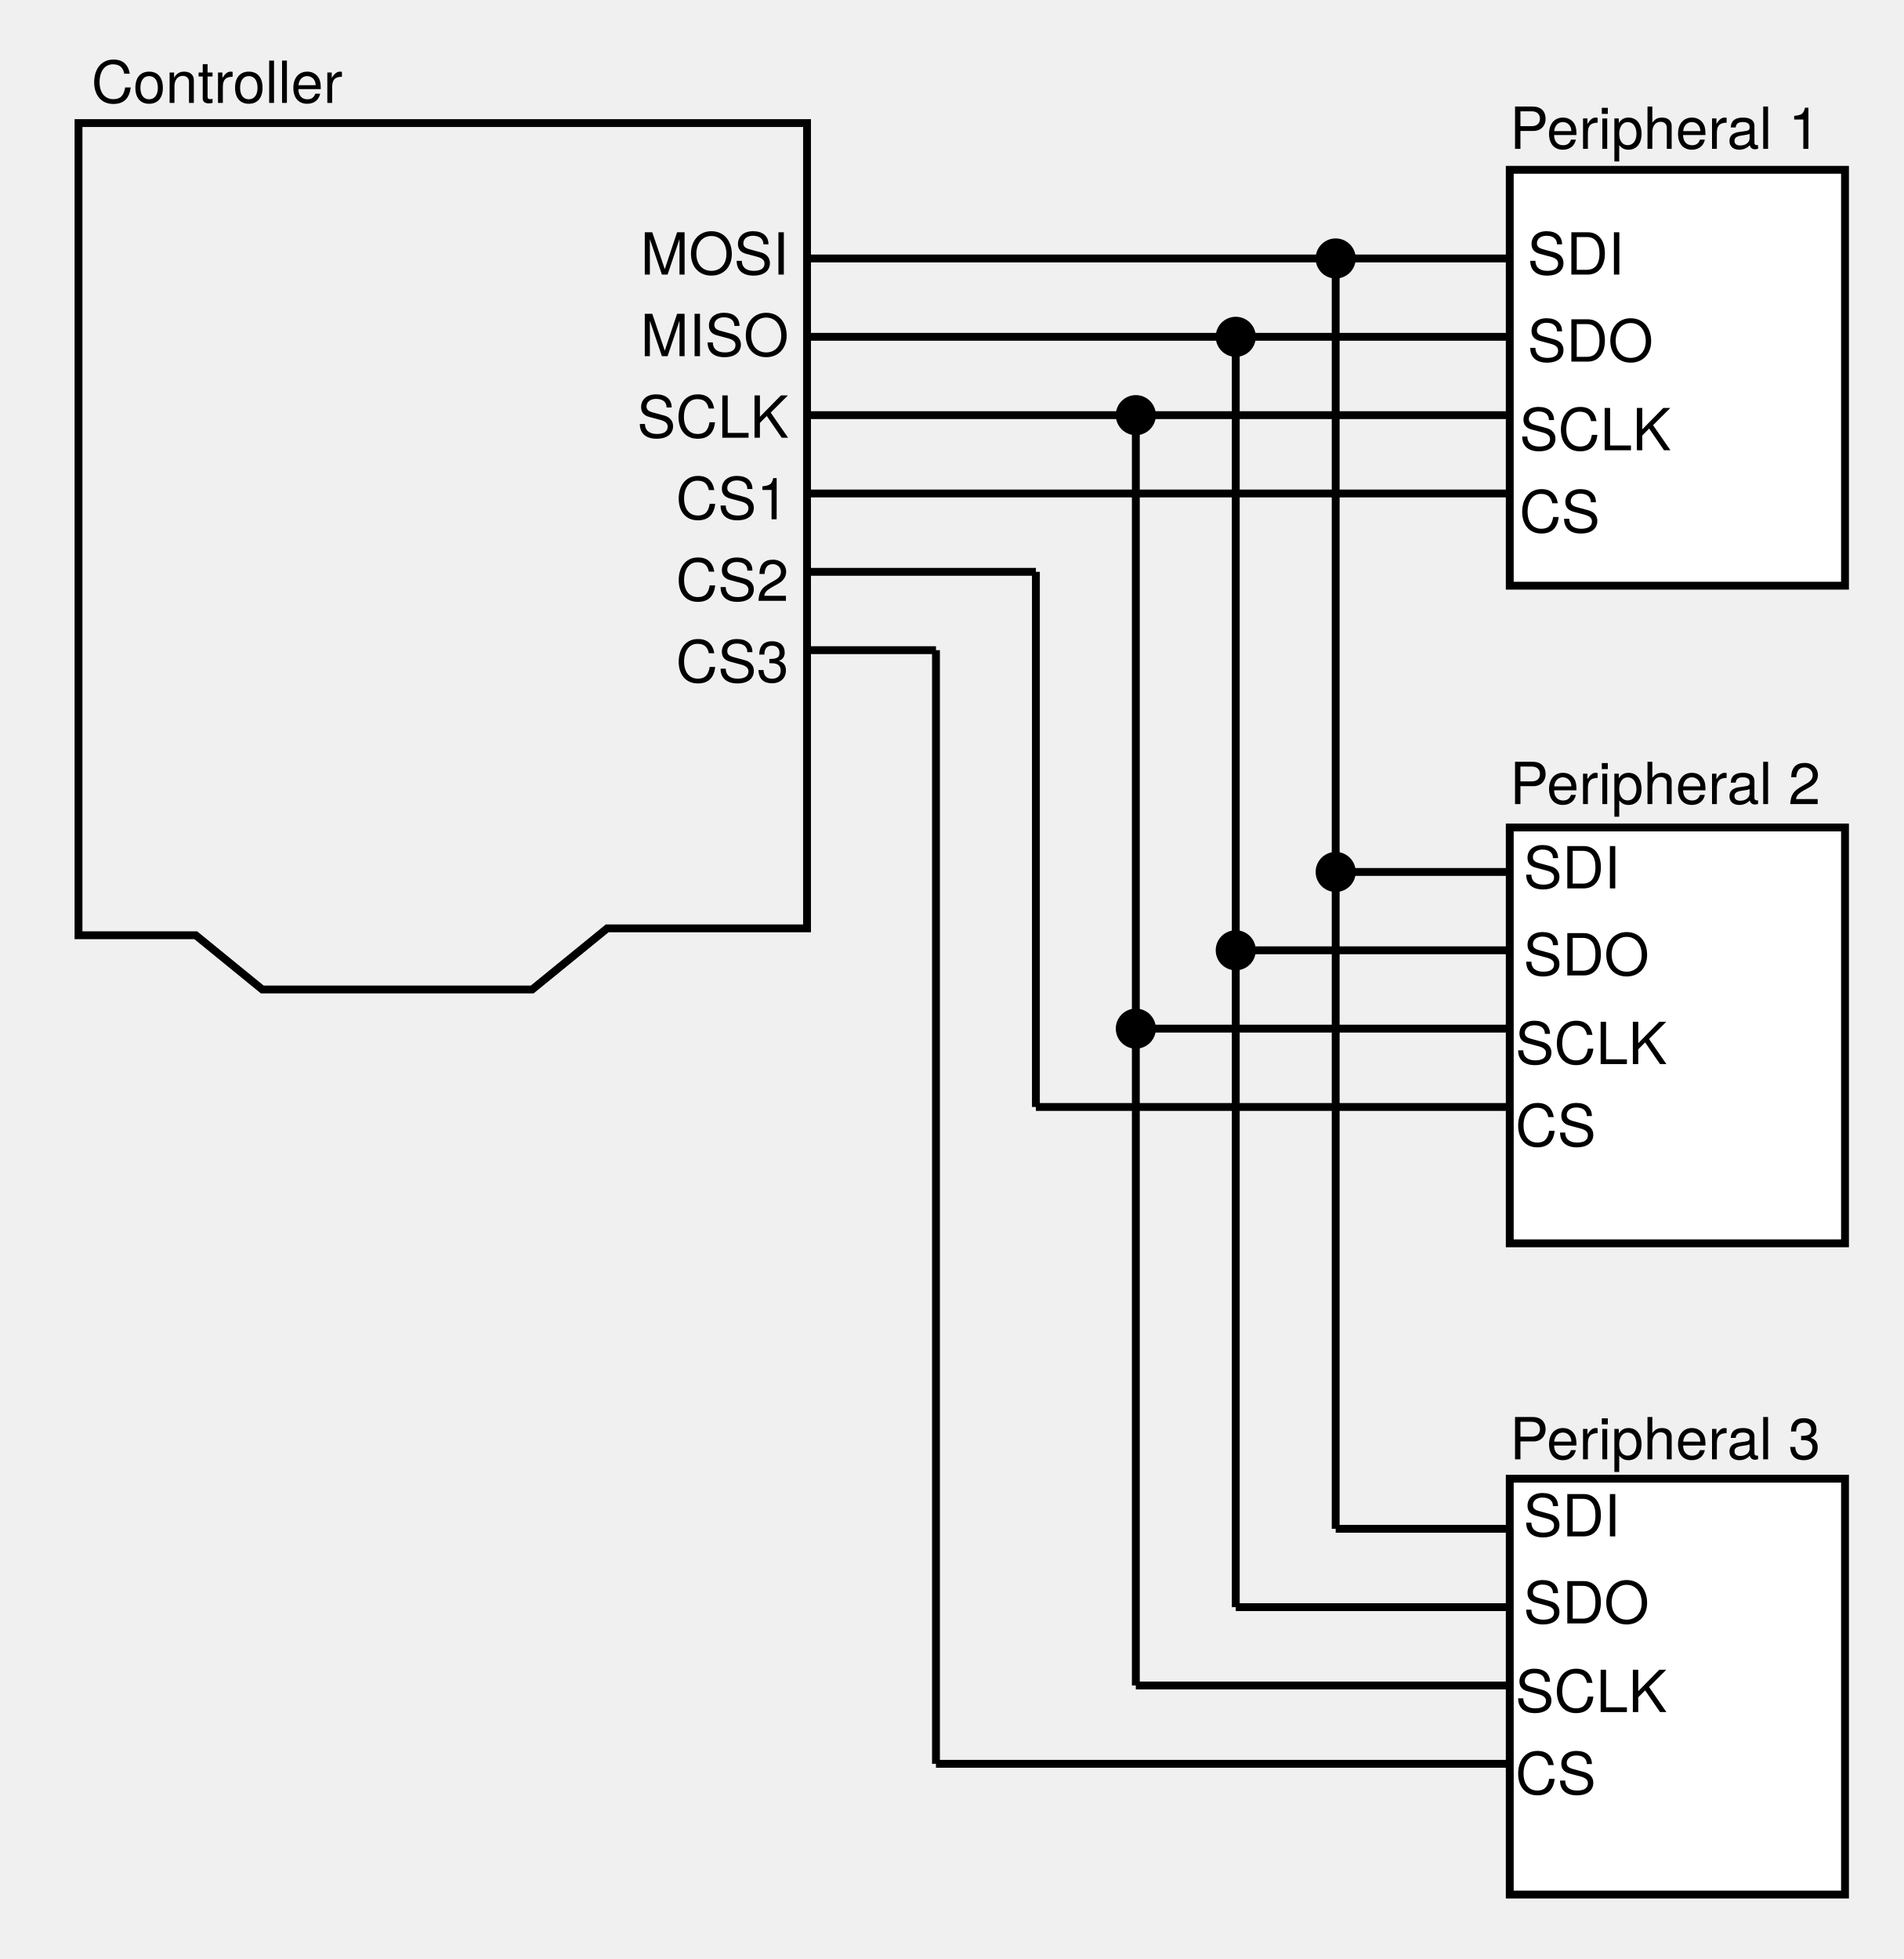
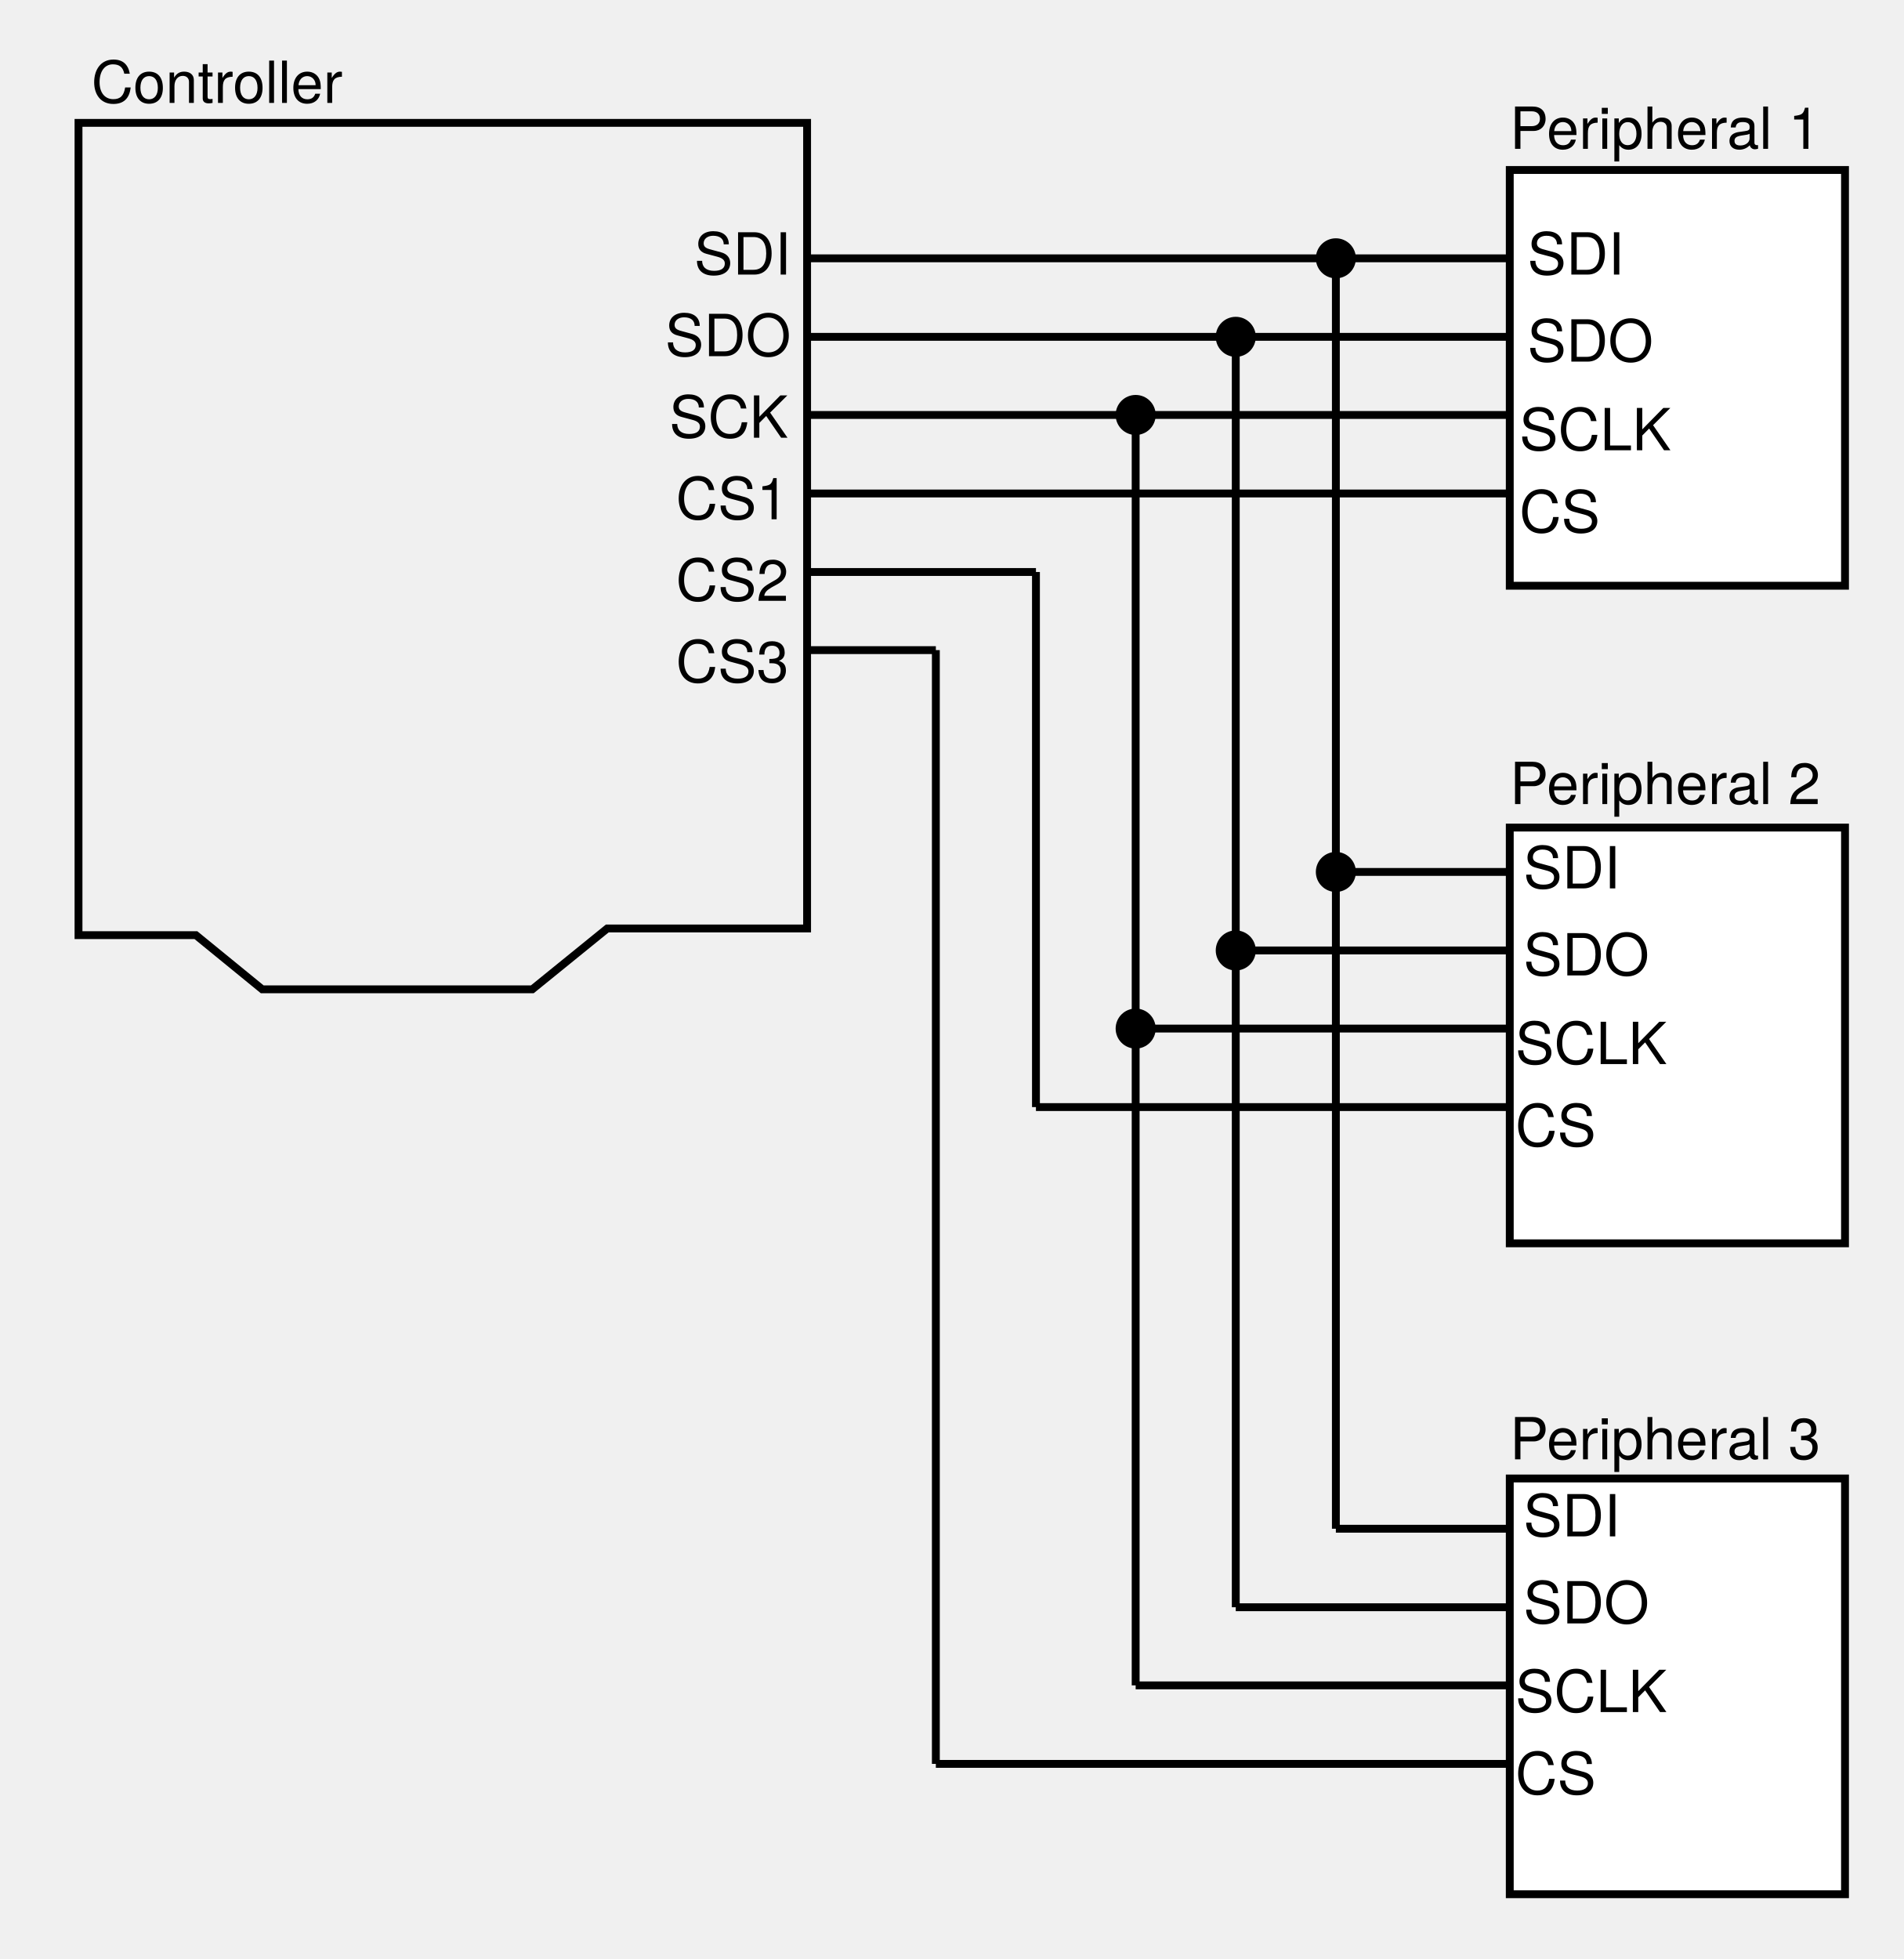
- <svg xmlns="http://www.w3.org/2000/svg" version="1.1" id="Layer_1" x="0px" y="0px" width="485px" height="499px" viewBox="0 0 485 499" enable-background="new 0 0 485 499" xml:space="preserve">
-   <rect x="384.599" y="43.255" fill="#FFFFFF" stroke="#000000" stroke-width="2" stroke-miterlimit="10" width="85.401" height="105.932" />
-   <rect x="384.599" y="210.774" fill="#FFFFFF" stroke="#000000" stroke-width="2" stroke-miterlimit="10" width="85.401" height="105.929" />
-   <rect x="384.599" y="376.65" fill="#FFFFFF" stroke="#000000" stroke-width="2" stroke-miterlimit="10" width="85.401" height="105.93" />
-   <polygon fill="none" stroke="#000000" stroke-width="2" stroke-miterlimit="10" points="49.871,238.233 66.807,252.038   135.58,252.038 154.671,236.477 205.583,236.477 205.583,31.348 20,31.348 20,238.233 " />
-   <line fill="none" stroke="#000000" stroke-width="2" stroke-miterlimit="10" x1="205.583" y1="65.836" x2="384.599" y2="65.836" />
-   <line fill="none" stroke="#000000" stroke-width="2" stroke-miterlimit="10" x1="340.255" y1="65.836" x2="340.255" y2="389.416" />
-   <line fill="none" stroke="#000000" stroke-width="2" stroke-miterlimit="10" x1="205.583" y1="85.792" x2="384.599" y2="85.792" />
-   <line fill="none" stroke="#000000" stroke-width="2" stroke-miterlimit="10" x1="314.8" y1="85.792" x2="314.8" y2="409.373" />
-   <line fill="none" stroke="#000000" stroke-width="2" stroke-miterlimit="10" x1="205.583" y1="105.747" x2="384.599" y2="105.747" />
-   <line fill="none" stroke="#000000" stroke-width="2" stroke-miterlimit="10" x1="289.343" y1="105.747" x2="289.343" y2="429.327" />
-   <line fill="none" stroke="#000000" stroke-width="2" stroke-miterlimit="10" x1="263.886" y1="145.657" x2="263.886" y2="281.97" />
-   <line fill="none" stroke="#000000" stroke-width="2" stroke-miterlimit="10" x1="238.43" y1="165.611" x2="238.43" y2="449.281" />
-   <circle stroke="#000000" stroke-width="2" stroke-miterlimit="10" cx="340.255" cy="65.836" r="4.105" />
-   <circle stroke="#000000" stroke-width="2" stroke-miterlimit="10" cx="314.8" cy="85.792" r="4.105" />
-   <circle stroke="#000000" stroke-width="2" stroke-miterlimit="10" cx="289.343" cy="105.747" r="4.105" />
-   <circle stroke="#000000" stroke-width="2" stroke-miterlimit="10" cx="340.255" cy="222.105" r="4.105" />
-   <circle stroke="#000000" stroke-width="2" stroke-miterlimit="10" cx="314.8" cy="242.059" r="4.105" />
-   <circle stroke="#000000" stroke-width="2" stroke-miterlimit="10" cx="289.343" cy="262.014" r="4.105" />
-   <text transform="matrix(1 0 0 1 389.1152 69.9419)" font-family="'HelveticaNeue'" font-size="14.781">SDI</text>
-   <text transform="matrix(1 0 0 1 389.1152 92.1138)" font-family="'HelveticaNeue'" font-size="14.781">SDO</text>
-   <text transform="matrix(1 0 0 1 387.0615 114.6968)" font-family="'HelveticaNeue'" font-size="14.781">SCLK</text>
-   <text transform="matrix(1 0 0 1 387.0615 135.6377)" font-family="'HelveticaNeue'" font-size="14.781">CS</text>
-   <text transform="matrix(1 0 0 1 163.1436 69.9419)" font-family="'HelveticaNeue'" font-size="14.781">MOSI</text>
-   <text transform="matrix(1 0 0 1 23.2856 26.2153)" font-family="'HelveticaNeue'" font-size="14.781">Controller</text>
-   <text transform="matrix(1 0 0 1 384.5996 371.7227)" font-family="'HelveticaNeue'" font-size="14.781">Peripheral 3</text>
-   <text transform="matrix(1 0 0 1 384.5996 204.8193)" font-family="'HelveticaNeue'" font-size="14.781">Peripheral 2</text>
-   <text transform="matrix(1 0 0 1 384.5996 37.917)" font-family="'HelveticaNeue'" font-size="14.781">Peripheral 1</text>
-   <text transform="matrix(1 0 0 1 163.1436 90.7183)" font-family="'HelveticaNeue'" font-size="14.781">MISO</text>
-   <text transform="matrix(1 0 0 1 162.2866 111.4932)" font-family="'HelveticaNeue'" font-size="14.781">SCLK</text>
-   <text transform="matrix(1 0 0 1 172.1895 132.27)" font-family="'HelveticaNeue'" font-size="14.781">CS1</text>
-   <text transform="matrix(1 0 0 1 172.1895 153.0454)" font-family="'HelveticaNeue'" font-size="14.781">CS2</text>
-   <text transform="matrix(1 0 0 1 172.1895 173.8213)" font-family="'HelveticaNeue'" font-size="14.781">CS3</text>
-   <text transform="matrix(1 0 0 1 388.0879 226.2944)" font-family="'HelveticaNeue'" font-size="14.781">SDI</text>
-   <text transform="matrix(1 0 0 1 388.0879 248.4658)" font-family="'HelveticaNeue'" font-size="14.781">SDO</text>
-   <text transform="matrix(1 0 0 1 386.0342 271.0488)" font-family="'HelveticaNeue'" font-size="14.781">SCLK</text>
-   <text transform="matrix(1 0 0 1 386.0342 291.9893)" font-family="'HelveticaNeue'" font-size="14.781">CS</text>
-   <text transform="matrix(1 0 0 1 388.0879 391.3496)" font-family="'HelveticaNeue'" font-size="14.781">SDI</text>
-   <text transform="matrix(1 0 0 1 388.0879 413.5186)" font-family="'HelveticaNeue'" font-size="14.781">SDO</text>
-   <text transform="matrix(1 0 0 1 386.0342 436.1035)" font-family="'HelveticaNeue'" font-size="14.781">SCLK</text>
-   <text transform="matrix(1 0 0 1 386.0342 457.0439)" font-family="'HelveticaNeue'" font-size="14.781">CS</text>
-   <line fill="none" stroke="#000000" stroke-width="2" stroke-miterlimit="10" x1="205.583" y1="125.701" x2="384.599" y2="125.701" />
-   <line fill="none" stroke="#000000" stroke-width="2" stroke-miterlimit="10" x1="340.255" y1="222.106" x2="384.599" y2="222.106" />
-   <line fill="none" stroke="#000000" stroke-width="2" stroke-miterlimit="10" x1="314.8" y1="242.06" x2="384.599" y2="242.06" />
-   <line fill="none" stroke="#000000" stroke-width="2" stroke-miterlimit="10" x1="289.343" y1="262.015" x2="384.599" y2="262.015" />
-   <line fill="none" stroke="#000000" stroke-width="2" stroke-miterlimit="10" x1="263.886" y1="281.97" x2="384.599" y2="281.97" />
-   <line fill="none" stroke="#000000" stroke-width="2" stroke-miterlimit="10" x1="340.255" y1="389.416" x2="384.599" y2="389.416" />
-   <line fill="none" stroke="#000000" stroke-width="2" stroke-miterlimit="10" x1="314.8" y1="409.373" x2="384.599" y2="409.373" />
-   <line fill="none" stroke="#000000" stroke-width="2" stroke-miterlimit="10" x1="289.343" y1="429.327" x2="384.599" y2="429.327" />
-   <line fill="none" stroke="#000000" stroke-width="2" stroke-miterlimit="10" x1="238.43" y1="449.281" x2="384.599" y2="449.281" />
-   <line fill="none" stroke="#000000" stroke-width="2" stroke-miterlimit="10" x1="205.583" y1="145.657" x2="263.886" y2="145.657" />
-   <line fill="none" stroke="#000000" stroke-width="2" stroke-miterlimit="10" x1="205.583" y1="165.611" x2="238.438" y2="165.611" />
+ <svg xmlns="http://www.w3.org/2000/svg" version="1.1" id="Layer_1" x="0px" y="0px" viewBox="0 0 485 499" style="enable-background:new 0 0 485 499;" xml:space="preserve">
+   <style type="text/css">
+ 	.st0{fill:#FFFFFF;stroke:#000000;stroke-width:2;stroke-miterlimit:10;}
+ 	.st1{fill:none;stroke:#000000;stroke-width:2;stroke-miterlimit:10;}
+ 	.st2{stroke:#000000;stroke-width:2;stroke-miterlimit:10;}
+ 	.st3{font-family:'HelveticaNeue';}
+ 	.st4{font-size:14.781px;}
+ </style>
+   <rect x="384.6" y="43.3" class="st0" width="85.4" height="105.9" />
+   <rect x="384.6" y="210.8" class="st0" width="85.4" height="105.9" />
+   <rect x="384.6" y="376.6" class="st0" width="85.4" height="105.9" />
+   <polygon class="st1" points="49.9,238.2 66.8,252 135.6,252 154.7,236.5 205.6,236.5 205.6,31.3 20,31.3 20,238.2 " />
+   <line class="st1" x1="205.6" y1="65.8" x2="384.6" y2="65.8" />
+   <line class="st1" x1="340.3" y1="65.8" x2="340.3" y2="389.4" />
+   <line class="st1" x1="205.6" y1="85.8" x2="384.6" y2="85.8" />
+   <line class="st1" x1="314.8" y1="85.8" x2="314.8" y2="409.4" />
+   <line class="st1" x1="205.6" y1="105.7" x2="384.6" y2="105.7" />
+   <line class="st1" x1="289.3" y1="105.7" x2="289.3" y2="429.3" />
+   <line class="st1" x1="263.9" y1="145.7" x2="263.9" y2="282" />
+   <line class="st1" x1="238.4" y1="165.6" x2="238.4" y2="449.3" />
+   <circle class="st2" cx="340.3" cy="65.8" r="4.1" />
+   <circle class="st2" cx="314.8" cy="85.8" r="4.1" />
+   <circle class="st2" cx="289.3" cy="105.7" r="4.1" />
+   <circle class="st2" cx="340.3" cy="222.1" r="4.1" />
+   <circle class="st2" cx="314.8" cy="242.1" r="4.1" />
+   <circle class="st2" cx="289.3" cy="262" r="4.1" />
+   <text transform="matrix(1 0 0 1 389.1152 69.9419)" class="st3 st4">SDI</text>
+   <text transform="matrix(1 0 0 1 389.1152 92.1138)" class="st3 st4">SDO</text>
+   <text transform="matrix(1 0 0 1 387.0615 114.6968)" class="st3 st4">SCLK</text>
+   <text transform="matrix(1 0 0 1 387.0615 135.6377)" class="st3 st4">CS</text>
+   <text transform="matrix(1 0 0 1 176.8453 69.9419)" class="st3 st4">SDI</text>
+   <text transform="matrix(1 0 0 1 23.2856 26.2153)" class="st3 st4">Controller</text>
+   <text transform="matrix(1 0 0 1 384.5996 371.7227)" class="st3 st4">Peripheral 3</text>
+   <text transform="matrix(1 0 0 1 384.5996 204.8194)" class="st3 st4">Peripheral 2</text>
+   <text transform="matrix(1 0 0 1 384.5996 37.917)" class="st3 st4">Peripheral 1</text>
+   <text transform="matrix(1 0 0 1 169.44 90.7183)" class="st3 st4">SDO</text>
+   <text transform="matrix(1 0 0 1 170.5044 111.4932)" class="st3 st4">SCK</text>
+   <text transform="matrix(1 0 0 1 172.1895 132.27)" class="st3 st4">CS1</text>
+   <text transform="matrix(1 0 0 1 172.1895 153.0454)" class="st3 st4">CS2</text>
+   <text transform="matrix(1 0 0 1 172.1895 173.8213)" class="st3 st4">CS3</text>
+   <text transform="matrix(1 0 0 1 388.0879 226.2944)" class="st3 st4">SDI</text>
+   <text transform="matrix(1 0 0 1 388.0879 248.4658)" class="st3 st4">SDO</text>
+   <text transform="matrix(1 0 0 1 386.0342 271.0488)" class="st3 st4">SCLK</text>
+   <text transform="matrix(1 0 0 1 386.0342 291.9893)" class="st3 st4">CS</text>
+   <text transform="matrix(1 0 0 1 388.0879 391.3496)" class="st3 st4">SDI</text>
+   <text transform="matrix(1 0 0 1 388.0879 413.5186)" class="st3 st4">SDO</text>
+   <text transform="matrix(1 0 0 1 386.0342 436.1035)" class="st3 st4">SCLK</text>
+   <text transform="matrix(1 0 0 1 386.0342 457.0439)" class="st3 st4">CS</text>
+   <line class="st1" x1="205.6" y1="125.7" x2="384.6" y2="125.7" />
+   <line class="st1" x1="340.3" y1="222.1" x2="384.6" y2="222.1" />
+   <line class="st1" x1="314.8" y1="242.1" x2="384.6" y2="242.1" />
+   <line class="st1" x1="289.3" y1="262" x2="384.6" y2="262" />
+   <line class="st1" x1="263.9" y1="282" x2="384.6" y2="282" />
+   <line class="st1" x1="340.3" y1="389.4" x2="384.6" y2="389.4" />
+   <line class="st1" x1="314.8" y1="409.4" x2="384.6" y2="409.4" />
+   <line class="st1" x1="289.3" y1="429.3" x2="384.6" y2="429.3" />
+   <line class="st1" x1="238.4" y1="449.3" x2="384.6" y2="449.3" />
+   <line class="st1" x1="205.6" y1="145.7" x2="263.9" y2="145.7" />
+   <line class="st1" x1="205.6" y1="165.6" x2="238.4" y2="165.6" />
</svg>
